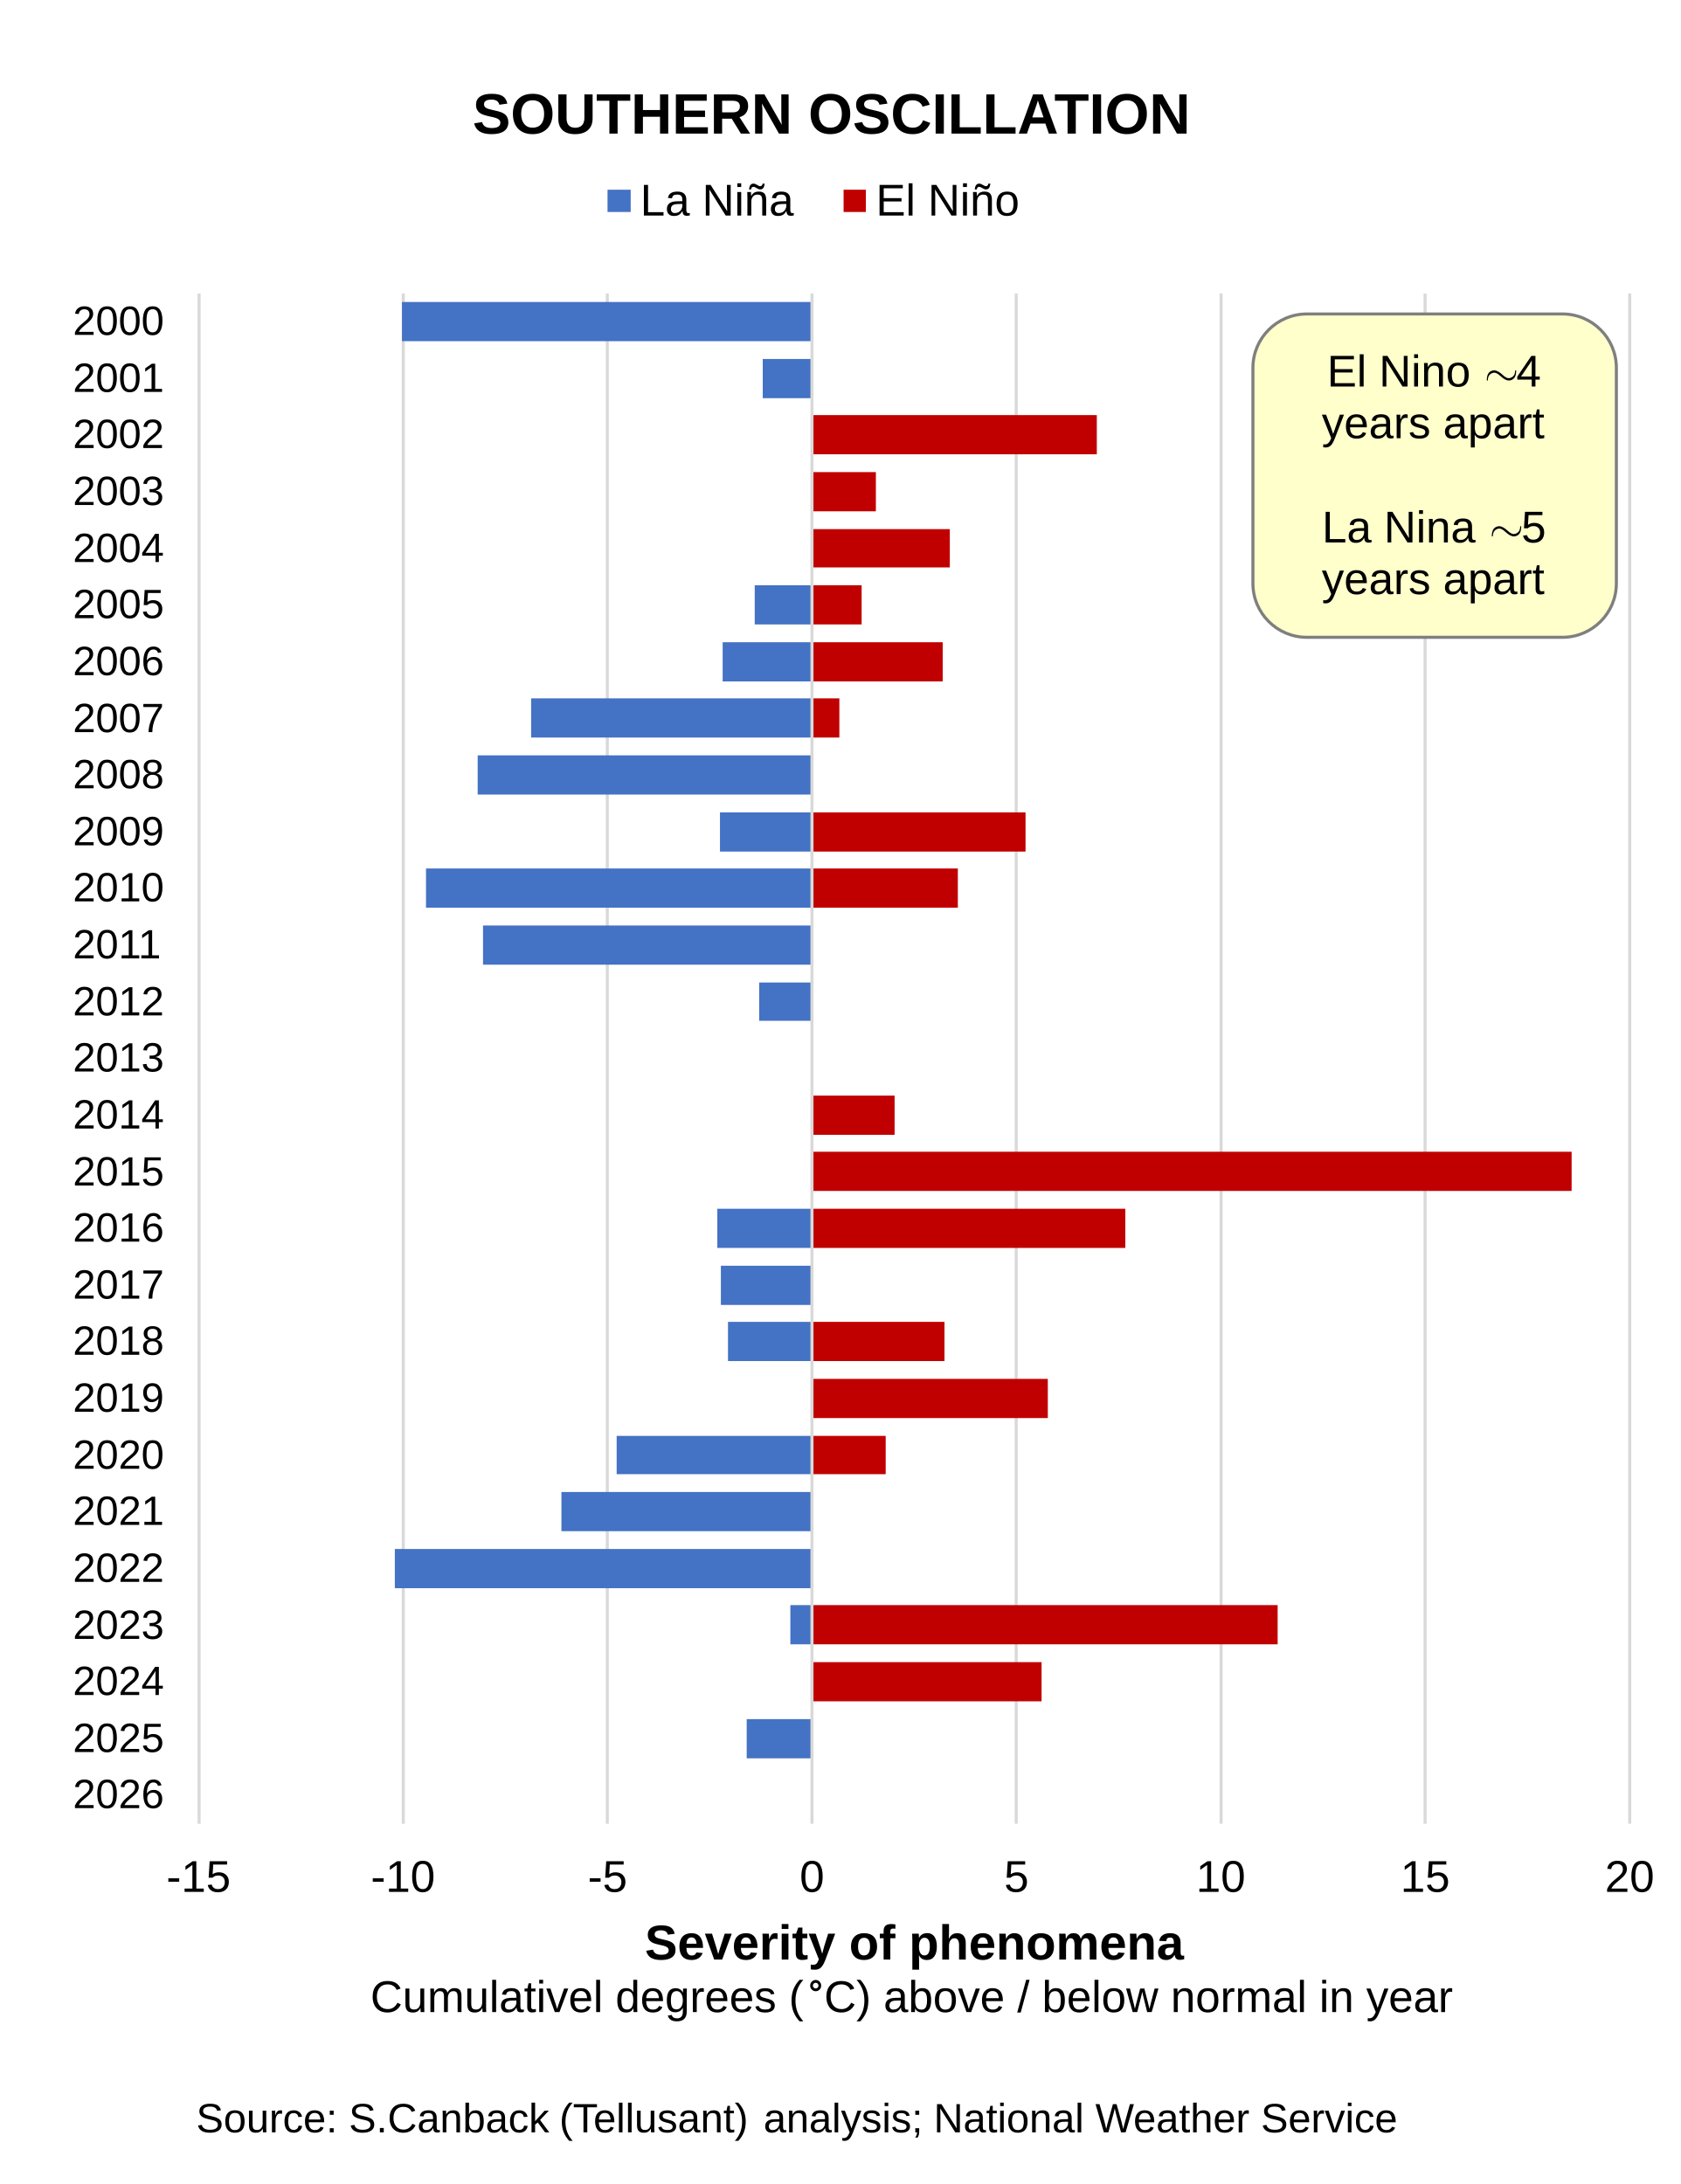
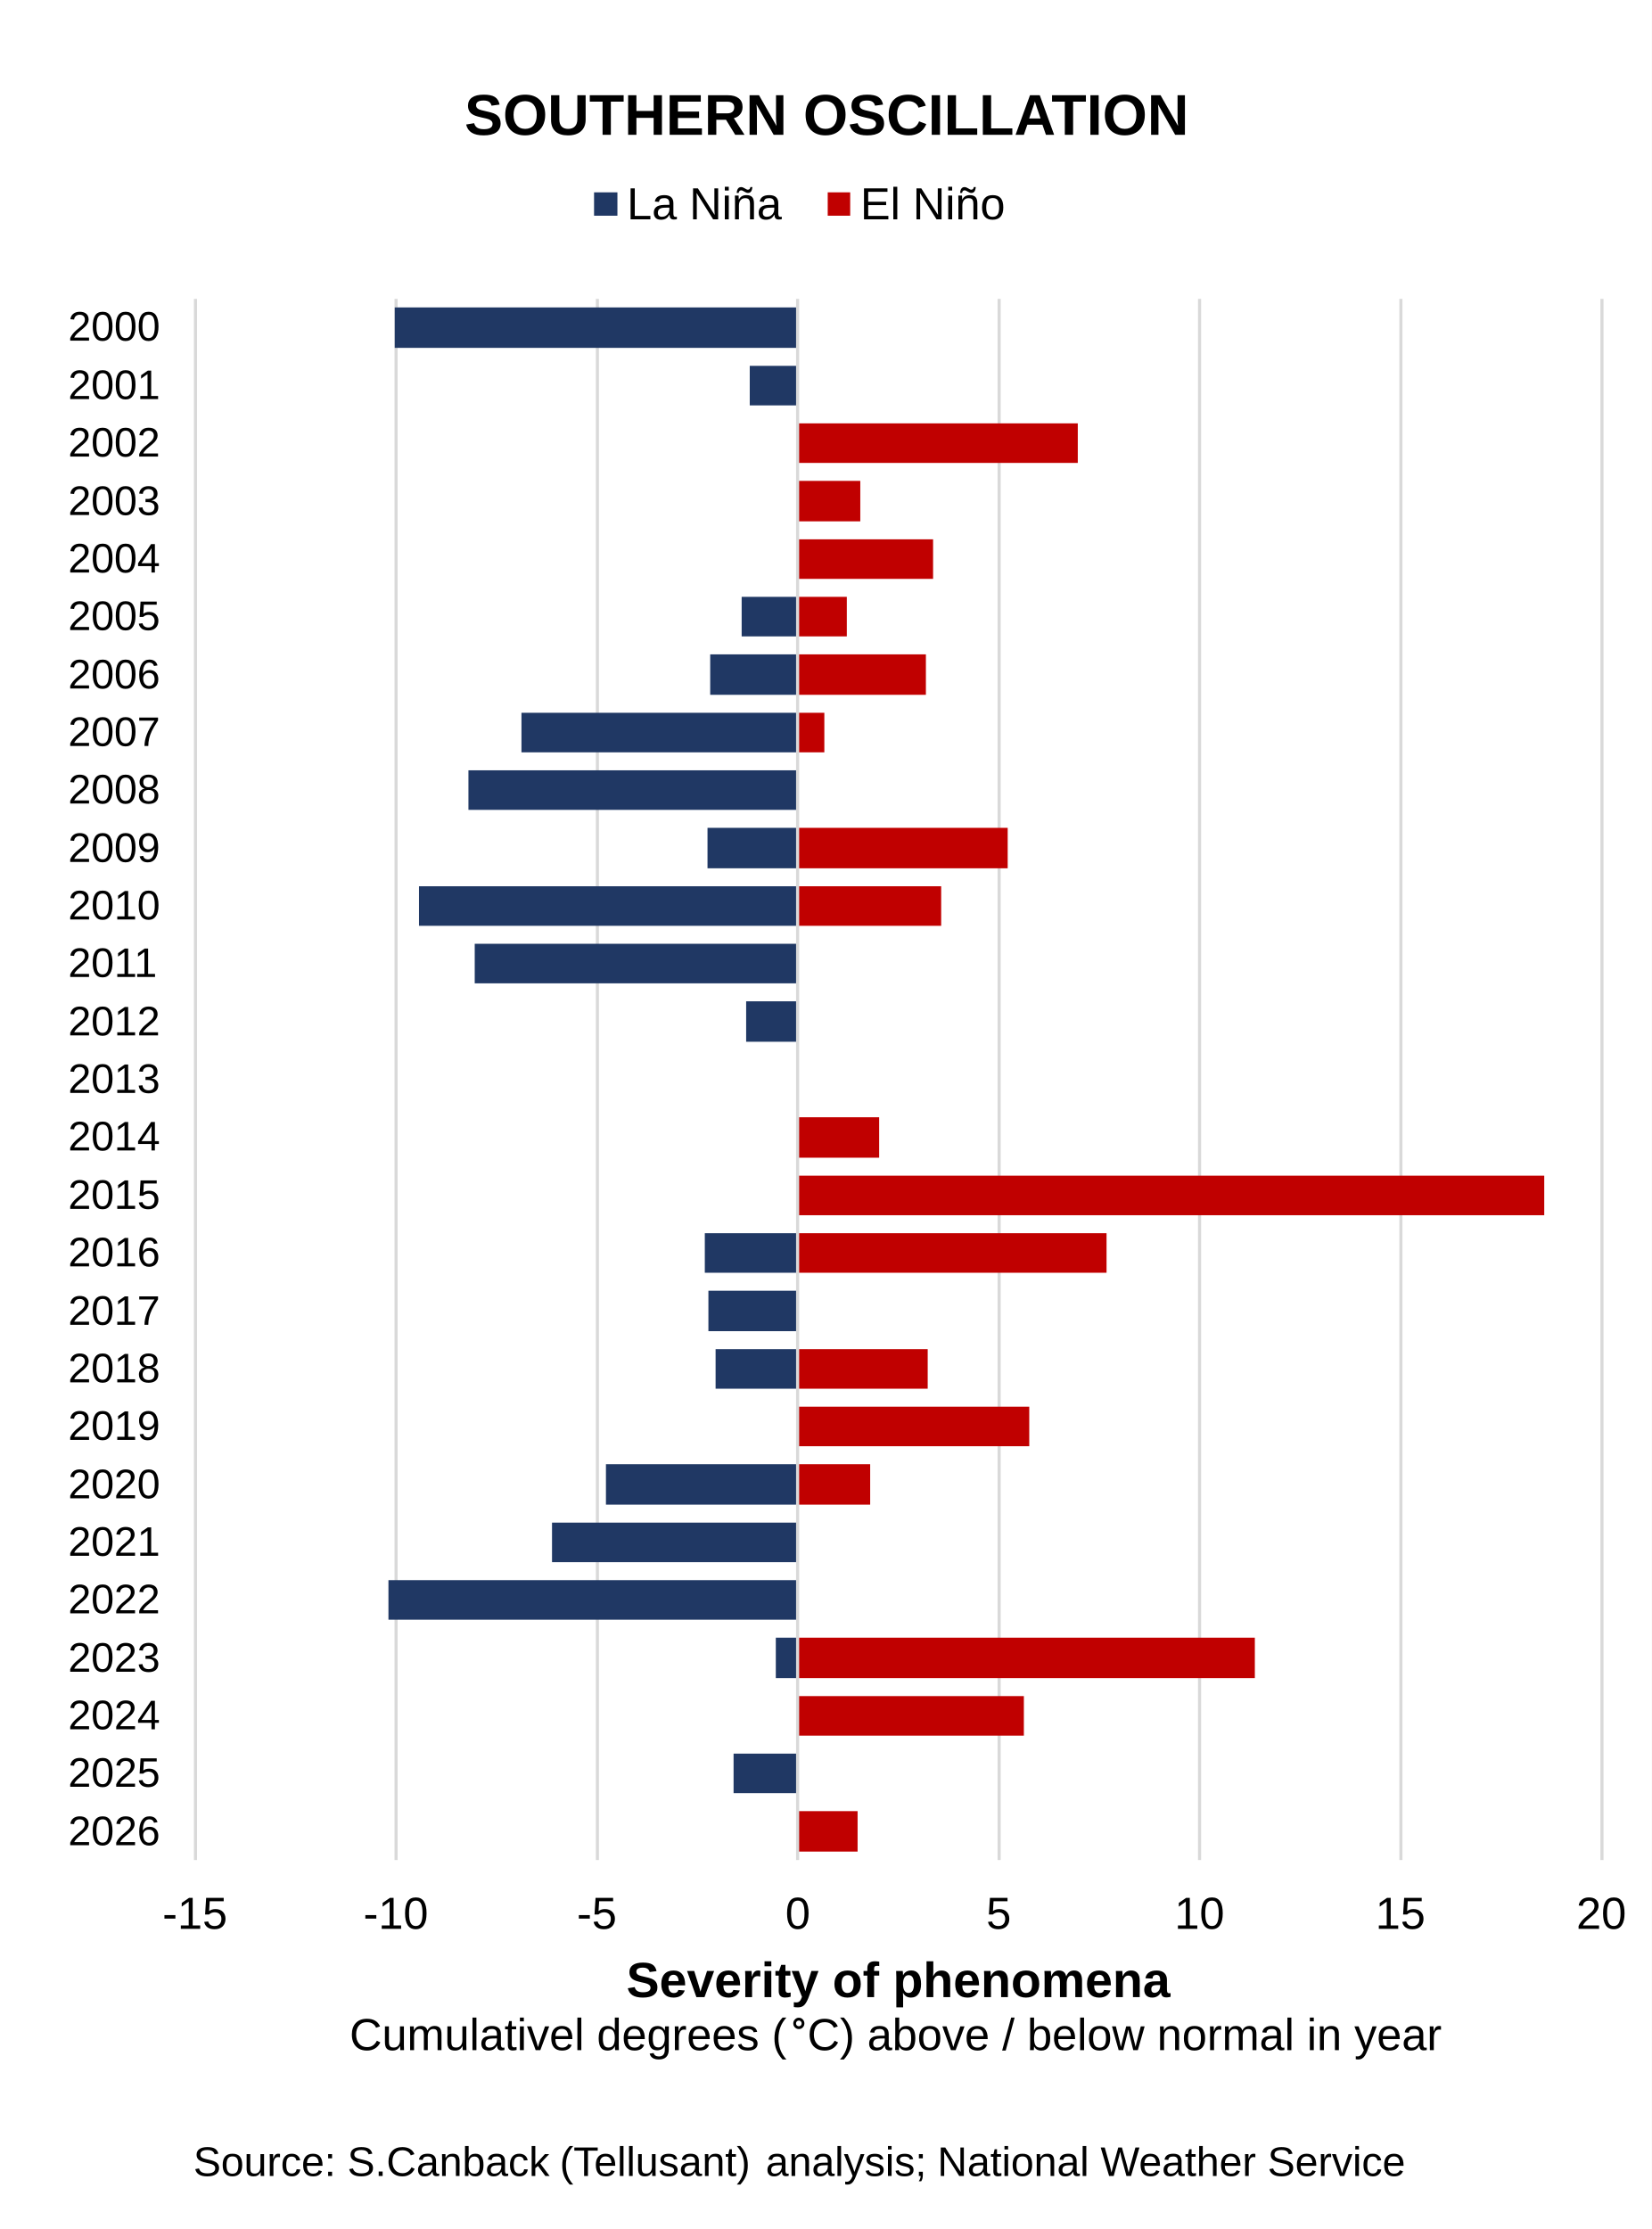
- <svg xmlns="http://www.w3.org/2000/svg" width="1887" height="2452" xml:space="preserve" overflow="hidden">
+ <svg xmlns="http://www.w3.org/2000/svg" width="1838" height="2480" xml:space="preserve" overflow="hidden">
  <defs>
    <clipPath id="clip0">
-       <rect x="6557" y="788" width="1887" height="2452" />
+       <rect x="6380" y="798" width="1838" height="2480" />
    </clipPath>
  </defs>
-   <g clip-path="url(#clip0)" transform="translate(-6557 -788)">
-     <rect x="6557" y="788" width="1887" height="2452" fill="#FFFFFF" />
+   <g clip-path="url(#clip0)" transform="translate(-6380 -798)">
+     <rect x="6380" y="798" width="1838" height="2480" fill="#FFFFFF" />
    <g>
-       <path d="M6780.5 1117.5 6780.5 2835.5M7009.73 1117.5 7009.73 2835.5M7238.74 1117.5 7238.74 2835.5M7697.75 1117.5 7697.75 2835.5M7927.76 1117.5 7927.76 2835.5M8156.77 1117.5 8156.77 2835.5M8386.5 1117.5 8386.5 2835.5" stroke="#D9D9D9" stroke-width="3.438" stroke-linejoin="round" stroke-miterlimit="10" fill="none" />
+       <path d="M6597.5 1130.5 6597.5 2867.5M6820.72 1130.5 6820.72 2867.5M7044.73 1130.5 7044.73 2867.5M7491.75 1130.5 7491.75 2867.5M7714.75 1130.5 7714.75 2867.5M7938.76 1130.5 7938.76 2867.5M8162.5 1130.5 8162.5 2867.5" stroke="#D9D9D9" stroke-width="3.438" stroke-linejoin="round" stroke-miterlimit="10" fill="none" />
    </g>
    <g>
-       <path d="M7726.25 2698.09 7468.25 2698.09 7468.25 2654.09 7726.25 2654.09ZM7991.26 2634.09 7468.25 2634.09 7468.25 2590.08 7991.26 2590.08ZM7551.25 2443.08 7468.25 2443.08 7468.25 2400.08 7551.25 2400.08ZM7733.25 2380.08 7468.25 2380.08 7468.25 2336.08 7733.25 2336.08ZM7617.25 2316.08 7468.25 2316.08 7468.25 2272.07 7617.25 2272.07ZM7820.26 2189.07 7468.25 2189.07 7468.25 2145.07 7820.26 2145.07ZM8321.27 2125.07 7468.25 2125.07 7468.25 2081.07 8321.27 2081.07ZM7561.25 2062.07 7468.25 2062.07 7468.25 2018.07 7561.25 2018.07ZM7632.25 1807.06 7468.25 1807.06 7468.25 1763.06 7632.25 1763.06ZM7708.25 1744.06 7468.25 1744.06 7468.25 1700.06 7708.25 1700.06ZM7499.25 1616.05 7468.25 1616.05 7468.25 1572.05 7499.25 1572.05ZM7615.25 1553.05 7468.25 1553.05 7468.25 1509.05 7615.25 1509.05ZM7524.25 1489.05 7468.25 1489.05 7468.25 1445.05 7524.25 1445.05ZM7623.25 1425.05 7468.25 1425.05 7468.25 1382.05 7623.25 1382.05ZM7540.25 1362.04 7468.25 1362.04 7468.25 1318.04 7540.25 1318.04ZM7788.26 1298.04 7468.25 1298.04 7468.25 1254.04 7788.26 1254.04Z" fill="#C00000" />
+       <path d="M7334.24 2858.09 7268.24 2858.09 7268.24 2813.09 7334.24 2813.09ZM7519.25 2729.09 7268.24 2729.09 7268.24 2685.09 7519.25 2685.09ZM7776.26 2665.09 7268.24 2665.09 7268.24 2620.09 7776.26 2620.09ZM7348.24 2472.08 7268.24 2472.08 7268.24 2427.08 7348.24 2427.08ZM7525.25 2407.08 7268.24 2407.08 7268.24 2363.08 7525.25 2363.08ZM7412.24 2343.08 7268.24 2343.08 7268.24 2299.08 7412.24 2299.08ZM7611.25 2214.07 7268.24 2214.07 7268.24 2170.07 7611.25 2170.07ZM8098.27 2150.07 7268.24 2150.07 7268.24 2106.07 8098.27 2106.07ZM7358.24 2086.07 7268.24 2086.07 7268.24 2041.07 7358.24 2041.07ZM7427.24 1828.06 7268.24 1828.06 7268.24 1784.06 7427.24 1784.06ZM7501.25 1764.06 7268.24 1764.06 7268.24 1719.06 7501.25 1719.06ZM7297.24 1635.05 7268.24 1635.05 7268.24 1591.05 7297.24 1591.05ZM7410.24 1571.05 7268.24 1571.05 7268.24 1526.05 7410.24 1526.05ZM7322.24 1506.05 7268.24 1506.05 7268.24 1462.05 7322.24 1462.05ZM7418.24 1442.05 7268.24 1442.05 7268.24 1398.05 7418.24 1398.05ZM7337.24 1378.05 7268.24 1378.05 7268.24 1333.04 7337.24 1333.04ZM7579.25 1313.04 7268.24 1313.04 7268.24 1269.04 7579.25 1269.04Z" fill="#C00000" />
    </g>
    <g>
-       <path d="M7395.24 2762.09 7468.25 2762.09 7468.25 2718.09 7395.24 2718.09ZM7444.24 2634.09 7468.25 2634.09 7468.25 2590.08 7444.24 2590.08ZM7000.23 2571.08 7468.25 2571.08 7468.25 2527.08 7000.23 2527.08ZM7187.24 2507.08 7468.25 2507.08 7468.25 2463.08 7187.24 2463.08ZM7249.24 2443.08 7468.25 2443.08 7468.25 2400.08 7249.24 2400.08ZM7374.24 2316.08 7468.25 2316.08 7468.25 2272.07 7374.24 2272.07ZM7366.24 2253.07 7468.25 2253.07 7468.25 2209.07 7366.24 2209.07ZM7362.24 2189.07 7468.25 2189.07 7468.25 2145.07 7362.24 2145.07ZM7409.24 1934.06 7468.25 1934.06 7468.25 1891.06 7409.24 1891.06ZM7099.23 1871.06 7468.25 1871.06 7468.25 1827.06 7099.23 1827.06ZM7035.23 1807.06 7468.25 1807.06 7468.25 1763.06 7035.23 1763.06ZM7365.24 1744.06 7468.25 1744.06 7468.25 1700.06 7365.24 1700.06ZM7093.23 1680.06 7468.25 1680.06 7468.25 1636.05 7093.23 1636.05ZM7153.23 1616.05 7468.25 1616.05 7468.25 1572.05 7153.23 1572.05ZM7368.24 1553.05 7468.25 1553.05 7468.25 1509.05 7368.24 1509.05ZM7404.24 1489.05 7468.25 1489.05 7468.25 1445.05 7404.24 1445.05ZM7413.24 1235.04 7468.25 1235.04 7468.25 1191.04 7413.24 1191.04ZM7008.23 1171.04 7468.25 1171.04 7468.25 1127.04 7008.23 1127.04Z" fill="#4472C4" />
+       <path d="M7196.24 2793.09 7268.24 2793.09 7268.24 2749.09 7196.24 2749.09ZM7243.24 2665.09 7268.24 2665.09 7268.24 2620.09 7243.24 2620.09ZM6812.22 2600.09 7268.24 2600.09 7268.24 2556.08 6812.22 2556.08ZM6994.23 2536.08 7268.24 2536.08 7268.24 2492.08 6994.23 2492.08ZM7054.23 2472.08 7268.24 2472.08 7268.24 2427.08 7054.23 2427.08ZM7176.24 2343.08 7268.24 2343.08 7268.24 2299.08 7176.24 2299.08ZM7168.24 2279.07 7268.24 2279.07 7268.24 2234.07 7168.24 2234.07ZM7164.24 2214.07 7268.24 2214.07 7268.24 2170.07 7164.24 2170.07ZM7210.24 1957.06 7268.24 1957.06 7268.24 1912.06 7210.24 1912.06ZM6908.23 1892.06 7268.24 1892.06 7268.24 1848.06 6908.23 1848.06ZM6846.22 1828.06 7268.24 1828.06 7268.24 1784.06 6846.22 1784.06ZM7167.24 1764.06 7268.24 1764.06 7268.24 1719.06 7167.24 1719.06ZM6901.23 1699.06 7268.24 1699.06 7268.24 1655.05 6901.23 1655.05ZM6960.23 1635.05 7268.24 1635.05 7268.24 1591.05 6960.23 1591.05ZM7170.24 1571.05 7268.24 1571.05 7268.24 1526.05 7170.24 1526.05ZM7205.24 1506.05 7268.24 1506.05 7268.24 1462.05 7205.24 1462.05ZM7214.24 1249.04 7268.24 1249.04 7268.24 1205.04 7214.24 1205.04ZM6819.22 1185.04 7268.24 1185.04 7268.24 1140.04 6819.22 1140.04Z" fill="#203864" />
    </g>
    <g>
-       <path d="M0 0 0 1718" stroke="#D9D9D9" stroke-width="3.438" stroke-linejoin="round" stroke-miterlimit="10" fill="none" fill-rule="evenodd" transform="matrix(1 0 0 -1 7468.5 2835.5)" />
+       <path d="M0 0 0 1737" stroke="#D9D9D9" stroke-width="3.438" stroke-linejoin="round" stroke-miterlimit="10" fill="none" fill-rule="evenodd" transform="matrix(1 0 0 -1 7267.5 2867.5)" />
    </g>
    <g>
-       <text font-family="Arial,Arial_MSFontService,sans-serif" font-weight="400" font-size="50" transform="matrix(1 0 0 1 6743.75 2912)">-15</text>
+       <text font-family="Arial,Arial_MSFontService,sans-serif" font-weight="400" font-size="50" transform="matrix(1 0 0 1 6560.75 2944)">-15</text>
    </g>
    <g>
-       <text font-family="Arial,Arial_MSFontService,sans-serif" font-weight="400" font-size="50" transform="matrix(1 0 0 1 6973.24 2912)">-10</text>
+       <text font-family="Arial,Arial_MSFontService,sans-serif" font-weight="400" font-size="50" transform="matrix(1 0 0 1 6784.3 2944)">-10</text>
    </g>
    <g>
-       <text font-family="Arial,Arial_MSFontService,sans-serif" font-weight="400" font-size="50" transform="matrix(1 0 0 1 7216.76 2912)">-5</text>
+       <text font-family="Arial,Arial_MSFontService,sans-serif" font-weight="400" font-size="50" transform="matrix(1 0 0 1 7021.87 2944)">-5</text>
    </g>
    <g>
-       <text font-family="Arial,Arial_MSFontService,sans-serif" font-weight="400" font-size="50" transform="matrix(1 0 0 1 7454.65 2912)">0</text>
+       <text font-family="Arial,Arial_MSFontService,sans-serif" font-weight="400" font-size="50" transform="matrix(1 0 0 1 7253.81 2944)">0</text>
    </g>
    <g>
-       <text font-family="Arial,Arial_MSFontService,sans-serif" font-weight="400" font-size="50" transform="matrix(1 0 0 1 7684.14 2912)">5</text>
+       <text font-family="Arial,Arial_MSFontService,sans-serif" font-weight="400" font-size="50" transform="matrix(1 0 0 1 7477.35 2944)">5</text>
    </g>
    <g>
-       <text font-family="Arial,Arial_MSFontService,sans-serif" font-weight="400" font-size="50" transform="matrix(1 0 0 1 7899.6 2912)">10</text>
+       <text font-family="Arial,Arial_MSFontService,sans-serif" font-weight="400" font-size="50" transform="matrix(1 0 0 1 7686.87 2944)">10</text>
    </g>
    <g>
-       <text font-family="Arial,Arial_MSFontService,sans-serif" font-weight="400" font-size="50" transform="matrix(1 0 0 1 8129.09 2912)">15</text>
+       <text font-family="Arial,Arial_MSFontService,sans-serif" font-weight="400" font-size="50" transform="matrix(1 0 0 1 7910.42 2944)">15</text>
    </g>
    <g>
-       <text font-family="Arial,Arial_MSFontService,sans-serif" font-weight="400" font-size="50" transform="matrix(1 0 0 1 8358.58 2912)">20</text>
+       <text font-family="Arial,Arial_MSFontService,sans-serif" font-weight="400" font-size="50" transform="matrix(1 0 0 1 8133.96 2944)">20</text>
    </g>
    <g>
-       <text font-family="Arial,Arial_MSFontService,sans-serif" font-weight="400" font-size="46" transform="matrix(1 0 0 1 6638.82 2818)">2026</text>
+       <text font-family="Arial,Arial_MSFontService,sans-serif" font-weight="400" font-size="46" transform="matrix(1 0 0 1 6455.82 2851)">2026</text>
    </g>
    <g>
-       <text font-family="Arial,Arial_MSFontService,sans-serif" font-weight="400" font-size="46" transform="matrix(1 0 0 1 6638.82 2755)">2025</text>
+       <text font-family="Arial,Arial_MSFontService,sans-serif" font-weight="400" font-size="46" transform="matrix(1 0 0 1 6455.82 2786)">2025</text>
    </g>
    <g>
-       <text font-family="Arial,Arial_MSFontService,sans-serif" font-weight="400" font-size="46" transform="matrix(1 0 0 1 6638.82 2691)">2024</text>
+       <text font-family="Arial,Arial_MSFontService,sans-serif" font-weight="400" font-size="46" transform="matrix(1 0 0 1 6455.82 2722)">2024</text>
    </g>
    <g>
-       <text font-family="Arial,Arial_MSFontService,sans-serif" font-weight="400" font-size="46" transform="matrix(1 0 0 1 6638.82 2628)">2023</text>
+       <text font-family="Arial,Arial_MSFontService,sans-serif" font-weight="400" font-size="46" transform="matrix(1 0 0 1 6455.82 2658)">2023</text>
    </g>
    <g>
-       <text font-family="Arial,Arial_MSFontService,sans-serif" font-weight="400" font-size="46" transform="matrix(1 0 0 1 6638.82 2564)">2022</text>
+       <text font-family="Arial,Arial_MSFontService,sans-serif" font-weight="400" font-size="46" transform="matrix(1 0 0 1 6455.82 2593)">2022</text>
    </g>
    <g>
-       <text font-family="Arial,Arial_MSFontService,sans-serif" font-weight="400" font-size="46" transform="matrix(1 0 0 1 6638.82 2500)">2021</text>
+       <text font-family="Arial,Arial_MSFontService,sans-serif" font-weight="400" font-size="46" transform="matrix(1 0 0 1 6455.82 2529)">2021</text>
    </g>
    <g>
-       <text font-family="Arial,Arial_MSFontService,sans-serif" font-weight="400" font-size="46" transform="matrix(1 0 0 1 6638.82 2437)">2020</text>
+       <text font-family="Arial,Arial_MSFontService,sans-serif" font-weight="400" font-size="46" transform="matrix(1 0 0 1 6455.82 2465)">2020</text>
    </g>
    <g>
-       <text font-family="Arial,Arial_MSFontService,sans-serif" font-weight="400" font-size="46" transform="matrix(1 0 0 1 6638.82 2373)">2019</text>
+       <text font-family="Arial,Arial_MSFontService,sans-serif" font-weight="400" font-size="46" transform="matrix(1 0 0 1 6455.82 2400)">2019</text>
    </g>
    <g>
-       <text font-family="Arial,Arial_MSFontService,sans-serif" font-weight="400" font-size="46" transform="matrix(1 0 0 1 6638.82 2309)">2018</text>
+       <text font-family="Arial,Arial_MSFontService,sans-serif" font-weight="400" font-size="46" transform="matrix(1 0 0 1 6455.82 2336)">2018</text>
    </g>
    <g>
-       <text font-family="Arial,Arial_MSFontService,sans-serif" font-weight="400" font-size="46" transform="matrix(1 0 0 1 6638.82 2246)">2017</text>
+       <text font-family="Arial,Arial_MSFontService,sans-serif" font-weight="400" font-size="46" transform="matrix(1 0 0 1 6455.82 2272)">2017</text>
    </g>
    <g>
-       <text font-family="Arial,Arial_MSFontService,sans-serif" font-weight="400" font-size="46" transform="matrix(1 0 0 1 6638.82 2182)">2016</text>
+       <text font-family="Arial,Arial_MSFontService,sans-serif" font-weight="400" font-size="46" transform="matrix(1 0 0 1 6455.82 2207)">2016</text>
    </g>
    <g>
-       <text font-family="Arial,Arial_MSFontService,sans-serif" font-weight="400" font-size="46" transform="matrix(1 0 0 1 6638.82 2119)">2015</text>
+       <text font-family="Arial,Arial_MSFontService,sans-serif" font-weight="400" font-size="46" transform="matrix(1 0 0 1 6455.82 2143)">2015</text>
    </g>
    <g>
-       <text font-family="Arial,Arial_MSFontService,sans-serif" font-weight="400" font-size="46" transform="matrix(1 0 0 1 6638.82 2055)">2014</text>
+       <text font-family="Arial,Arial_MSFontService,sans-serif" font-weight="400" font-size="46" transform="matrix(1 0 0 1 6455.82 2078)">2014</text>
    </g>
    <g>
-       <text font-family="Arial,Arial_MSFontService,sans-serif" font-weight="400" font-size="46" transform="matrix(1 0 0 1 6638.82 1991)">2013</text>
+       <text font-family="Arial,Arial_MSFontService,sans-serif" font-weight="400" font-size="46" transform="matrix(1 0 0 1 6455.82 2014)">2013</text>
    </g>
    <g>
-       <text font-family="Arial,Arial_MSFontService,sans-serif" font-weight="400" font-size="46" transform="matrix(1 0 0 1 6638.82 1928)">2012</text>
+       <text font-family="Arial,Arial_MSFontService,sans-serif" font-weight="400" font-size="46" transform="matrix(1 0 0 1 6455.82 1950)">2012</text>
    </g>
    <g>
-       <text font-family="Arial,Arial_MSFontService,sans-serif" font-weight="400" font-size="46" transform="matrix(1 0 0 1 6638.82 1864)">2011</text>
+       <text font-family="Arial,Arial_MSFontService,sans-serif" font-weight="400" font-size="46" transform="matrix(1 0 0 1 6455.82 1885)">2011</text>
    </g>
    <g>
-       <text font-family="Arial,Arial_MSFontService,sans-serif" font-weight="400" font-size="46" transform="matrix(1 0 0 1 6638.82 1800)">2010</text>
+       <text font-family="Arial,Arial_MSFontService,sans-serif" font-weight="400" font-size="46" transform="matrix(1 0 0 1 6455.82 1821)">2010</text>
    </g>
    <g>
-       <text font-family="Arial,Arial_MSFontService,sans-serif" font-weight="400" font-size="46" transform="matrix(1 0 0 1 6638.82 1737)">2009</text>
+       <text font-family="Arial,Arial_MSFontService,sans-serif" font-weight="400" font-size="46" transform="matrix(1 0 0 1 6455.82 1757)">2009</text>
    </g>
    <g>
-       <text font-family="Arial,Arial_MSFontService,sans-serif" font-weight="400" font-size="46" transform="matrix(1 0 0 1 6638.82 1673)">2008</text>
+       <text font-family="Arial,Arial_MSFontService,sans-serif" font-weight="400" font-size="46" transform="matrix(1 0 0 1 6455.82 1692)">2008</text>
    </g>
    <g>
-       <text font-family="Arial,Arial_MSFontService,sans-serif" font-weight="400" font-size="46" transform="matrix(1 0 0 1 6638.82 1610)">2007</text>
+       <text font-family="Arial,Arial_MSFontService,sans-serif" font-weight="400" font-size="46" transform="matrix(1 0 0 1 6455.82 1628)">2007</text>
    </g>
    <g>
-       <text font-family="Arial,Arial_MSFontService,sans-serif" font-weight="400" font-size="46" transform="matrix(1 0 0 1 6638.82 1546)">2006</text>
+       <text font-family="Arial,Arial_MSFontService,sans-serif" font-weight="400" font-size="46" transform="matrix(1 0 0 1 6455.82 1564)">2006</text>
    </g>
    <g>
-       <text font-family="Arial,Arial_MSFontService,sans-serif" font-weight="400" font-size="46" transform="matrix(1 0 0 1 6638.82 1482)">2005</text>
+       <text font-family="Arial,Arial_MSFontService,sans-serif" font-weight="400" font-size="46" transform="matrix(1 0 0 1 6455.82 1499)">2005</text>
    </g>
    <g>
-       <text font-family="Arial,Arial_MSFontService,sans-serif" font-weight="400" font-size="46" transform="matrix(1 0 0 1 6638.82 1419)">2004</text>
+       <text font-family="Arial,Arial_MSFontService,sans-serif" font-weight="400" font-size="46" transform="matrix(1 0 0 1 6455.82 1435)">2004</text>
    </g>
    <g>
-       <text font-family="Arial,Arial_MSFontService,sans-serif" font-weight="400" font-size="46" transform="matrix(1 0 0 1 6638.82 1355)">2003</text>
+       <text font-family="Arial,Arial_MSFontService,sans-serif" font-weight="400" font-size="46" transform="matrix(1 0 0 1 6455.82 1371)">2003</text>
    </g>
    <g>
-       <text font-family="Arial,Arial_MSFontService,sans-serif" font-weight="400" font-size="46" transform="matrix(1 0 0 1 6638.82 1291)">2002</text>
+       <text font-family="Arial,Arial_MSFontService,sans-serif" font-weight="400" font-size="46" transform="matrix(1 0 0 1 6455.82 1306)">2002</text>
    </g>
    <g>
-       <text font-family="Arial,Arial_MSFontService,sans-serif" font-weight="400" font-size="46" transform="matrix(1 0 0 1 6638.82 1228)">2001</text>
+       <text font-family="Arial,Arial_MSFontService,sans-serif" font-weight="400" font-size="46" transform="matrix(1 0 0 1 6455.82 1242)">2001</text>
    </g>
    <g>
-       <text font-family="Arial,Arial_MSFontService,sans-serif" font-weight="400" font-size="46" transform="matrix(1 0 0 1 6638.82 1164)">2000</text>
+       <text font-family="Arial,Arial_MSFontService,sans-serif" font-weight="400" font-size="46" transform="matrix(1 0 0 1 6455.82 1177)">2000</text>
    </g>
    <g>
-       <text font-family="Arial,Arial_MSFontService,sans-serif" font-weight="700" font-size="55" transform="matrix(1 0 0 1 7280.83 2988)">Severity of phenomena</text>
+       <text font-family="Arial,Arial_MSFontService,sans-serif" font-weight="700" font-size="55" transform="matrix(1 0 0 1 7076.99 3020)">Severity of phenomena</text>
    </g>
    <g>
-       <text font-family="Arial,Arial_MSFontService,sans-serif" font-weight="400" font-size="50" transform="matrix(1 0 0 1 6972.78 3047)">Cumulativel degrees (</text>
+       <text font-family="Arial,Arial_MSFontService,sans-serif" font-weight="400" font-size="50" transform="matrix(1 0 0 1 6768.97 3079)">Cumulativel degrees (</text>
    </g>
    <g>
-       <text font-family="Roboto,Roboto_MSFontService,sans-serif" font-weight="400" font-size="50" transform="matrix(1 0 0 1 7463.29 3047)">°</text>
+       <text font-family="Roboto,Roboto_MSFontService,sans-serif" font-weight="400" font-size="50" transform="matrix(1 0 0 1 7259.48 3079)">°</text>
    </g>
    <g>
-       <text font-family="Arial,Arial_MSFontService,sans-serif" font-weight="400" font-size="50" transform="matrix(1 0 0 1 7482.13 3047)">C) above / below normal in year</text>
+       <text font-family="Arial,Arial_MSFontService,sans-serif" font-weight="400" font-size="50" transform="matrix(1 0 0 1 7278.31 3079)">C) above / below normal in year</text>
    </g>
    <g>
-       <text font-family="Arial,Arial_MSFontService,sans-serif" font-weight="700" font-size="64" transform="matrix(1 0 0 1 7087.46 938)">SOUTHERN OSCILLATION</text>
+       <text font-family="Arial,Arial_MSFontService,sans-serif" font-weight="700" font-size="64" transform="matrix(1 0 0 1 6896.85 948)">SOUTHERN OSCILLATION</text>
    </g>
    <g>
-       <rect x="7239" y="1001" width="26" height="25" fill="#4472C4" />
+       <rect x="7041" y="1012" width="26" height="26" fill="#203864" />
    </g>
    <g>
-       <text font-family="Arial,Arial_MSFontService,sans-serif" font-weight="400" font-size="50" transform="matrix(1 0 0 1 7275.72 1030)">La Niña</text>
+       <text font-family="Arial,Arial_MSFontService,sans-serif" font-weight="400" font-size="50" transform="matrix(1 0 0 1 7077.55 1042)">La Niña</text>
    </g>
    <g>
-       <rect x="7504" y="1001" width="25" height="25" fill="#C00000" />
+       <rect x="7301" y="1012" width="25" height="26" fill="#C00000" />
    </g>
    <g>
-       <text font-family="Arial,Arial_MSFontService,sans-serif" font-weight="400" font-size="50" transform="matrix(1 0 0 1 7540.27 1030)">El Niño</text>
+       <text font-family="Arial,Arial_MSFontService,sans-serif" font-weight="400" font-size="50" transform="matrix(1 0 0 1 7337.28 1042)">El Niño</text>
    </g>
    <g>
      <g>
-         <text font-family="Arial,Arial_MSFontService,sans-serif" font-weight="400" font-size="46" transform="matrix(1 0 0 1 6777.24 3182)">Source: S.Canback</text>
+         <text font-family="Arial,Arial_MSFontService,sans-serif" font-weight="400" font-size="46" transform="matrix(1 0 0 1 6595.17 3219)">Source: S.Canback</text>
      </g>
    </g>
    <g>
      <g>
-         <text font-family="Arial,Arial_MSFontService,sans-serif" font-weight="400" font-size="46" transform="matrix(1 0 0 1 7184.84 3182)">(</text>
+         <text font-family="Arial,Arial_MSFontService,sans-serif" font-weight="400" font-size="46" transform="matrix(1 0 0 1 7002.77 3219)">(</text>
      </g>
    </g>
    <g>
      <g>
-         <text font-family="Arial,Arial_MSFontService,sans-serif" font-weight="400" font-size="46" transform="matrix(1 0 0 1 7200.1 3182)">Tellusant)</text>
+         <text font-family="Arial,Arial_MSFontService,sans-serif" font-weight="400" font-size="46" transform="matrix(1 0 0 1 7018.03 3219)">Tellusant)</text>
      </g>
    </g>
    <g>
      <g>
-         <text font-family="Arial,Arial_MSFontService,sans-serif" font-weight="400" font-size="46" transform="matrix(1 0 0 1 7414.05 3182)">analysis; </text>
+         <text font-family="Arial,Arial_MSFontService,sans-serif" font-weight="400" font-size="46" transform="matrix(1 0 0 1 7231.98 3219)">analysis; </text>
      </g>
    </g>
    <g>
      <g>
-         <text font-family="Arial,Arial_MSFontService,sans-serif" font-weight="400" font-size="46" transform="matrix(1 0 0 1 7605.08 3182)">National Weather Service</text>
+         <text font-family="Arial,Arial_MSFontService,sans-serif" font-weight="400" font-size="46" transform="matrix(1 0 0 1 7423.02 3219)">National Weather Service</text>
      </g>
-     </g>
-     <path d="M7963.5 1201C7963.5 1167.59 7990.59 1140.5 8024 1140.5L8311 1140.5C8344.41 1140.5 8371.5 1167.59 8371.5 1201L8371.5 1443C8371.5 1476.41 8344.41 1503.5 8311 1503.5L8024 1503.5C7990.59 1503.5 7963.5 1476.41 7963.5 1443Z" stroke="#7F7F7F" stroke-width="3.438" stroke-miterlimit="8" fill="#FFFFCC" fill-rule="evenodd" />
-     <text font-family="Arial,Arial_MSFontService,sans-serif" font-weight="400" font-size="50" transform="matrix(1 0 0 1 8046.68 1222)">El Nino </text>
-     <text font-family="Cambria Math,Cambria Math_MSFontService,sans-serif" font-weight="400" font-size="50" transform="matrix(1 0 0 1 8223.23 1222)">∼</text>
-     <text font-family="Arial,Arial_MSFontService,sans-serif" font-weight="400" font-size="50" transform="matrix(1 0 0 1 8259.14 1222)">4 </text>
-     <text font-family="Arial,Arial_MSFontService,sans-serif" font-weight="400" font-size="50" transform="matrix(1 0 0 1 8040.79 1280)">years apart</text>
-     <text font-family="Arial,Arial_MSFontService,sans-serif" font-weight="400" font-size="50" transform="matrix(1 0 0 1 8041.05 1397)">La Nina </text>
-     <text font-family="Cambria Math,Cambria Math_MSFontService,sans-serif" font-weight="400" font-size="50" transform="matrix(1 0 0 1 8228.87 1397)">∼</text>
-     <text font-family="Arial,Arial_MSFontService,sans-serif" font-weight="400" font-size="50" transform="matrix(1 0 0 1 8264.78 1397)">5 </text>
-     <g>
-       <text font-family="Arial,Arial_MSFontService,sans-serif" font-weight="400" font-size="50" transform="matrix(1 0 0 1 8040.79 1455)">years apart</text>
    </g>
  </g>
</svg>
